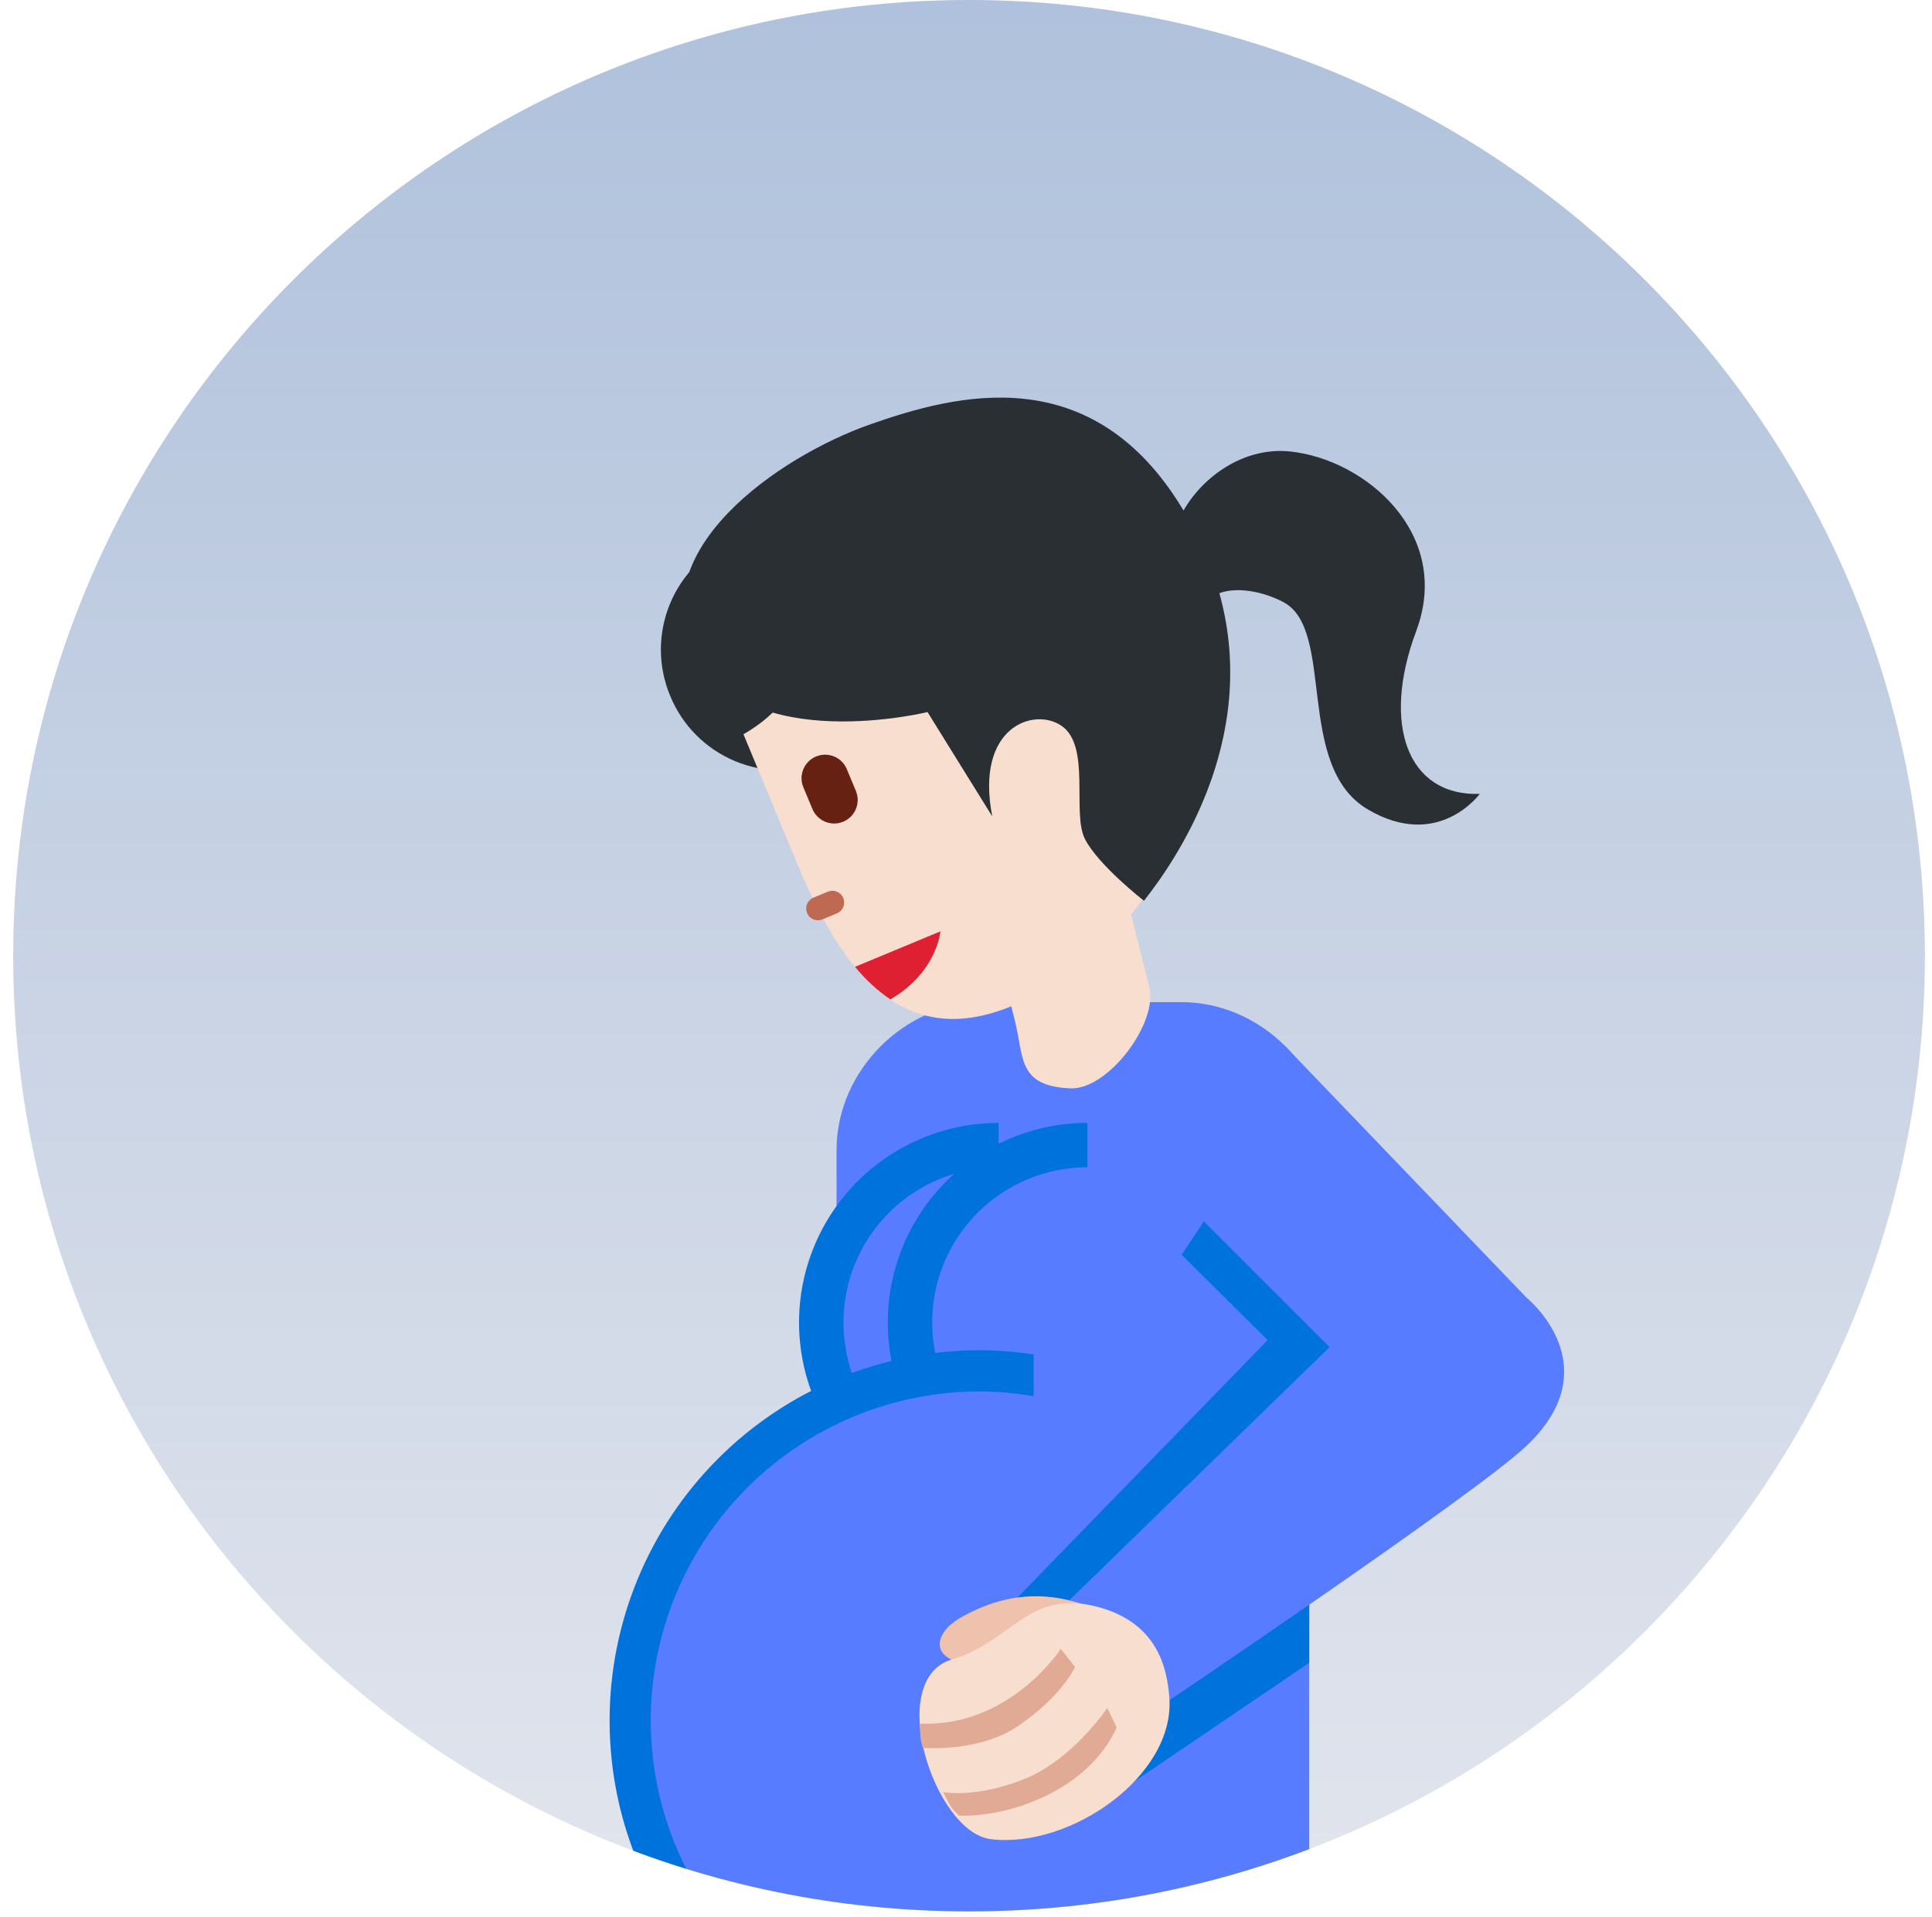
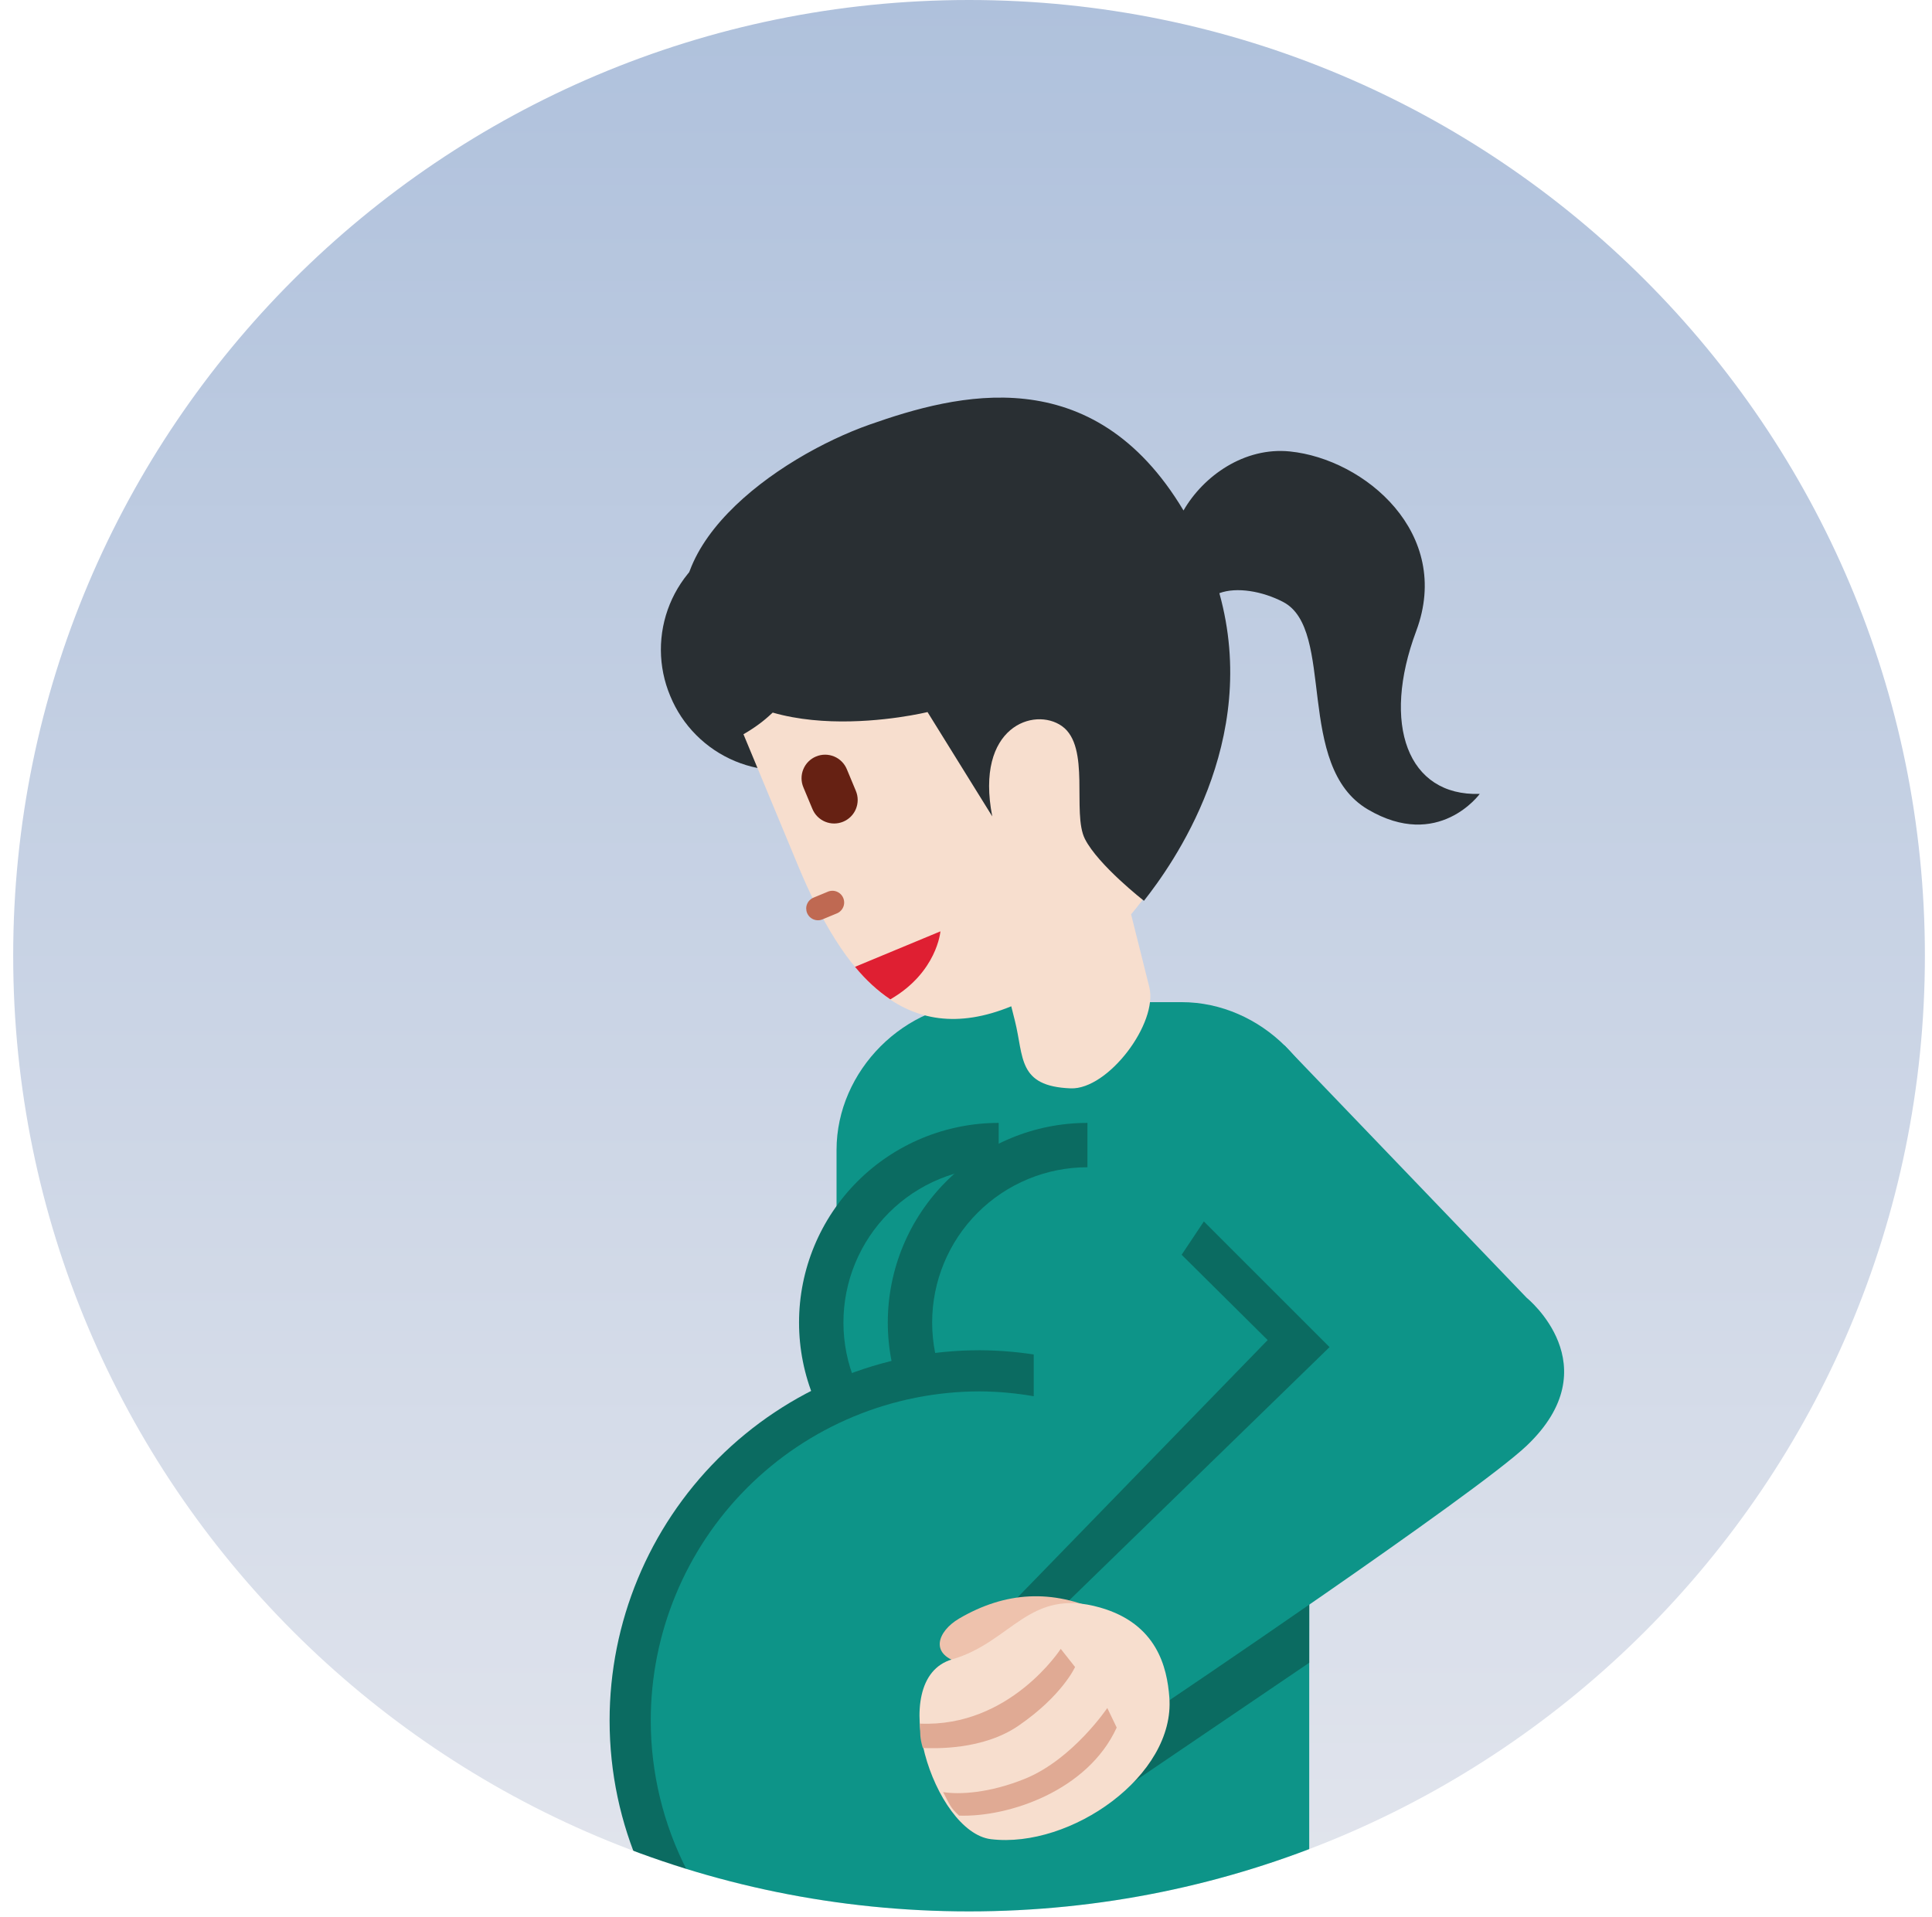
<svg xmlns="http://www.w3.org/2000/svg" width="127" height="126" viewBox="0 0 127 126" fill="none">
  <circle cx="63.7" cy="62.833" r="62.833" fill="url(#paint0_linear_4741_2340)" />
  <mask id="mask0_4741_2340" style="mask-type:alpha" maskUnits="userSpaceOnUse" x="0" y="0" width="127" height="126">
    <circle cx="63.7" cy="62.833" r="62.833" fill="url(#paint1_linear_4741_2340)" />
  </mask>
  <g mask="url(#mask0_4741_2340)">
-     <path d="M77.671 65.887H64.711C59.481 65.887 54.99 70.381 54.99 75.607V130.695H86.062V104.576L87.394 99.466V75.607C87.394 70.378 82.9 65.887 77.671 65.887Z" fill="#577CFF" />
-     <path d="M65.649 73.826C62.169 73.826 58.831 75.209 56.369 77.67C53.908 80.131 52.525 83.469 52.525 86.95C52.525 90.431 53.908 93.769 56.369 96.23C58.831 98.691 62.169 100.074 65.649 100.074V73.826Z" fill="#0072DB" />
-     <path d="M65.651 76.742C62.944 76.742 60.347 77.818 58.433 79.732C56.519 81.646 55.443 84.242 55.443 86.95C55.443 89.657 56.519 92.253 58.433 94.167C60.347 96.082 62.944 97.157 65.651 97.157V76.742Z" fill="#577CFF" />
-     <path d="M71.483 73.826C68.002 73.826 64.664 75.209 62.203 77.67C59.742 80.131 58.359 83.469 58.359 86.95C58.359 90.431 59.742 93.769 62.203 96.23C64.664 98.691 68.002 100.074 71.483 100.074V73.826Z" fill="#0072DB" />
-     <path d="M71.483 76.742C68.776 76.742 66.179 77.818 64.265 79.732C62.351 81.646 61.275 84.242 61.275 86.95C61.275 89.657 62.351 92.253 64.265 94.167C66.179 96.082 68.776 97.157 71.483 97.157V76.742Z" fill="#577CFF" />
-     <path d="M47.608 130.695H68.472V89.136C67.132 88.902 65.775 88.78 64.415 88.772C57.959 88.772 51.767 91.336 47.202 95.901C42.637 100.467 40.072 106.658 40.072 113.115C40.072 120.032 42.971 126.262 47.608 130.695Z" fill="#0072DB" />
-     <path d="M67.952 78.699V91.796C66.783 91.593 65.6 91.486 64.414 91.478C61.573 91.478 58.759 92.037 56.134 93.124C53.508 94.212 51.123 95.805 49.114 97.815C47.105 99.824 45.511 102.209 44.424 104.835C43.336 107.46 42.777 110.274 42.777 113.115C42.778 116.555 43.599 119.945 45.175 123.002C46.75 126.06 49.032 128.698 51.833 130.695H83.027V70.422L67.952 78.699Z" fill="#577CFF" />
-     <path d="M84.427 72.367L98.571 87.282L86.066 100.438L86.06 109.321L74.569 117.119L66.867 105.048L83.33 88.104L77.675 82.496L84.427 72.367Z" fill="#0072DB" />
-     <path d="M84.423 68.721L100.359 85.327C100.359 85.327 105.891 89.783 100.359 95.047C97.037 98.206 76.222 112.225 76.222 112.225L69.742 105.744L87.398 88.567L77.675 78.846L84.423 68.721Z" fill="#577CFF" />
+     <path d="M77.671 65.887H64.711C59.481 65.887 54.99 70.381 54.99 75.607V130.695H86.062V104.576L87.394 99.466V75.607C87.394 70.378 82.9 65.887 77.671 65.887Z" fill="#0d9488" />
+     <path d="M65.649 73.826C62.169 73.826 58.831 75.209 56.369 77.67C53.908 80.131 52.525 83.469 52.525 86.95C52.525 90.431 53.908 93.769 56.369 96.23C58.831 98.691 62.169 100.074 65.649 100.074V73.826Z" fill="#0b6b61" />
+     <path d="M65.651 76.742C62.944 76.742 60.347 77.818 58.433 79.732C56.519 81.646 55.443 84.242 55.443 86.95C55.443 89.657 56.519 92.253 58.433 94.167C60.347 96.082 62.944 97.157 65.651 97.157V76.742Z" fill="#0d9488" />
+     <path d="M71.483 73.826C68.002 73.826 64.664 75.209 62.203 77.67C59.742 80.131 58.359 83.469 58.359 86.95C58.359 90.431 59.742 93.769 62.203 96.23C64.664 98.691 68.002 100.074 71.483 100.074V73.826Z" fill="#0b6b61" />
+     <path d="M71.483 76.742C68.776 76.742 66.179 77.818 64.265 79.732C62.351 81.646 61.275 84.242 61.275 86.95C61.275 89.657 62.351 92.253 64.265 94.167C66.179 96.082 68.776 97.157 71.483 97.157V76.742Z" fill="#0d9488" />
+     <path d="M47.608 130.695H68.472V89.136C67.132 88.902 65.775 88.78 64.415 88.772C57.959 88.772 51.767 91.336 47.202 95.901C42.637 100.467 40.072 106.658 40.072 113.115C40.072 120.032 42.971 126.262 47.608 130.695Z" fill="#0b6b61" />
+     <path d="M67.952 78.699V91.796C66.783 91.593 65.6 91.486 64.414 91.478C61.573 91.478 58.759 92.037 56.134 93.124C53.508 94.212 51.123 95.805 49.114 97.815C47.105 99.824 45.511 102.209 44.424 104.835C43.336 107.46 42.777 110.274 42.777 113.115C42.778 116.555 43.599 119.945 45.175 123.002C46.75 126.06 49.032 128.698 51.833 130.695H83.027V70.422L67.952 78.699Z" fill="#0d9488" />
+     <path d="M84.427 72.367L98.571 87.282L86.066 100.438L86.06 109.321L74.569 117.119L66.867 105.048L83.33 88.104L77.675 82.496L84.427 72.367Z" fill="#0b6b61" />
+     <path d="M84.423 68.721L100.359 85.327C100.359 85.327 105.891 89.783 100.359 95.047C97.037 98.206 76.222 112.225 76.222 112.225L69.742 105.744L87.398 88.567L77.675 78.846L84.423 68.721Z" fill="#0d9488" />
    <path d="M72.447 105.996C69.169 104.436 66.06 104.651 63.054 106.41C61.616 107.253 61.03 108.828 63.231 109.35C65.442 109.866 72.447 105.996 72.447 105.996Z" fill="#EEC2AD" />
    <path d="M76.866 111.589C77.271 116.737 70.374 121.546 65.142 120.919C61.403 120.47 58.148 110.396 62.584 109.098C66.539 107.944 67.633 104.351 72.325 105.692C76.052 106.76 76.717 109.612 76.866 111.589Z" fill="#F7DECE" />
    <path d="M73.406 113.58L72.788 112.294C72.788 112.294 70.539 115.639 67.413 116.931C65.042 117.899 63.044 117.995 61.997 117.823C62.446 118.678 62.455 118.824 63.044 119.369C66.302 119.483 71.507 117.736 73.406 113.58ZM66.94 113.466C69.827 111.489 70.67 109.599 70.67 109.599L69.728 108.406C69.728 108.406 66.389 113.586 60.463 113.32C60.507 114.044 60.448 114.184 60.661 114.924C61.457 114.951 64.595 115.07 66.94 113.466Z" fill="#E0AA94" />
    <path d="M58.573 39.729C58.975 40.684 59.184 41.708 59.189 42.744C59.195 43.78 58.996 44.806 58.604 45.765C58.212 46.724 57.636 47.596 56.907 48.332C56.178 49.068 55.311 49.653 54.356 50.053C53.398 50.448 52.372 50.65 51.336 50.648C50.3 50.646 49.274 50.439 48.318 50.041C47.361 49.642 46.493 49.059 45.762 48.324C45.031 47.59 44.452 46.718 44.059 45.76C43.657 44.805 43.448 43.78 43.443 42.744C43.439 41.709 43.638 40.682 44.03 39.723C44.422 38.764 45 37.892 45.729 37.156C46.459 36.421 47.326 35.836 48.281 35.436C49.239 35.042 50.265 34.84 51.301 34.842C52.336 34.844 53.361 35.05 54.317 35.449C55.273 35.848 56.141 36.431 56.871 37.166C57.602 37.9 58.18 38.771 58.573 39.729Z" fill="#292F33" />
    <path d="M74.352 60.114C77.86 55.929 79.954 50.58 78.155 46.258L75.18 39.092C59.099 45.147 52.482 36.838 52.482 36.838C52.482 36.838 55.631 44.415 48.871 48.273L52.467 56.929C55.407 63.998 59.414 69.061 66.475 66.159L66.714 67.11C67.314 69.493 66.874 71.421 70.382 71.555C72.835 71.648 76.148 67.268 75.547 64.885L74.352 60.114Z" fill="#F7DECE" />
    <path d="M93.095 41.487C95.498 35.065 89.715 30.183 84.792 29.681C81.805 29.378 79.111 31.282 77.798 33.563C71.817 23.548 62.869 25.907 57.176 27.911C51.145 30.034 42.174 36.278 45.694 42.989C49.215 49.702 60.971 46.815 60.971 46.815L65.226 53.674C64.076 47.771 67.996 46.453 69.807 47.739C71.715 49.096 70.449 53.444 71.318 55.159C72.187 56.873 75.197 59.224 75.197 59.224C77.046 56.873 82.882 48.789 80.155 38.999C81.283 38.576 82.978 38.862 84.346 39.576C87.822 41.382 85.083 50.376 89.919 53.219C94.553 55.946 97.271 52.196 97.271 52.196C92.523 52.353 90.799 47.626 93.095 41.487Z" fill="#292F33" />
    <path d="M54.982 60.064L54.084 60.437C53.989 60.479 53.888 60.502 53.785 60.504C53.682 60.506 53.579 60.487 53.484 60.449C53.388 60.411 53.301 60.355 53.227 60.282C53.154 60.21 53.095 60.124 53.056 60.029C53.016 59.934 52.996 59.831 52.996 59.728C52.996 59.625 53.017 59.523 53.058 59.429C53.098 59.334 53.157 59.248 53.231 59.176C53.305 59.105 53.393 59.048 53.489 59.011L54.39 58.638C54.484 58.593 54.587 58.569 54.691 58.565C54.796 58.561 54.9 58.579 54.997 58.617C55.094 58.654 55.183 58.711 55.258 58.784C55.333 58.857 55.392 58.944 55.432 59.041C55.472 59.137 55.492 59.241 55.491 59.345C55.49 59.45 55.468 59.553 55.425 59.648C55.383 59.744 55.322 59.83 55.246 59.901C55.17 59.973 55.08 60.028 54.982 60.064Z" fill="#BF6952" />
    <path d="M55.424 54.024C55.045 54.181 54.621 54.181 54.242 54.024C53.864 53.868 53.563 53.568 53.406 53.19L52.808 51.758C52.65 51.379 52.65 50.953 52.807 50.574C52.963 50.194 53.264 49.893 53.643 49.736C54.022 49.578 54.448 49.578 54.828 49.734C55.207 49.891 55.508 50.192 55.666 50.571L56.261 52C56.339 52.188 56.38 52.389 56.38 52.593C56.38 52.796 56.34 52.998 56.263 53.186C56.185 53.374 56.071 53.545 55.927 53.689C55.783 53.833 55.612 53.947 55.424 54.024Z" fill="#662113" />
    <path d="M56.205 63.566C56.914 64.426 57.69 65.143 58.526 65.703C61.603 63.927 61.819 61.232 61.819 61.232L56.351 63.504L56.205 63.566Z" fill="#DF1F32" />
  </g>
  <defs>
    <linearGradient id="paint0_linear_4741_2340" x1="63.7" y1="0" x2="63.7" y2="125.665" gradientUnits="userSpaceOnUse">
      <stop stop-color="#AFC1DC" />
      <stop offset="1" stop-color="#E2E5ED" />
    </linearGradient>
    <linearGradient id="paint1_linear_4741_2340" x1="63.7" y1="0" x2="63.7" y2="125.665" gradientUnits="userSpaceOnUse">
      <stop stop-color="#AFC1DC" />
      <stop offset="1" stop-color="#E2E5ED" />
    </linearGradient>
  </defs>
</svg>
